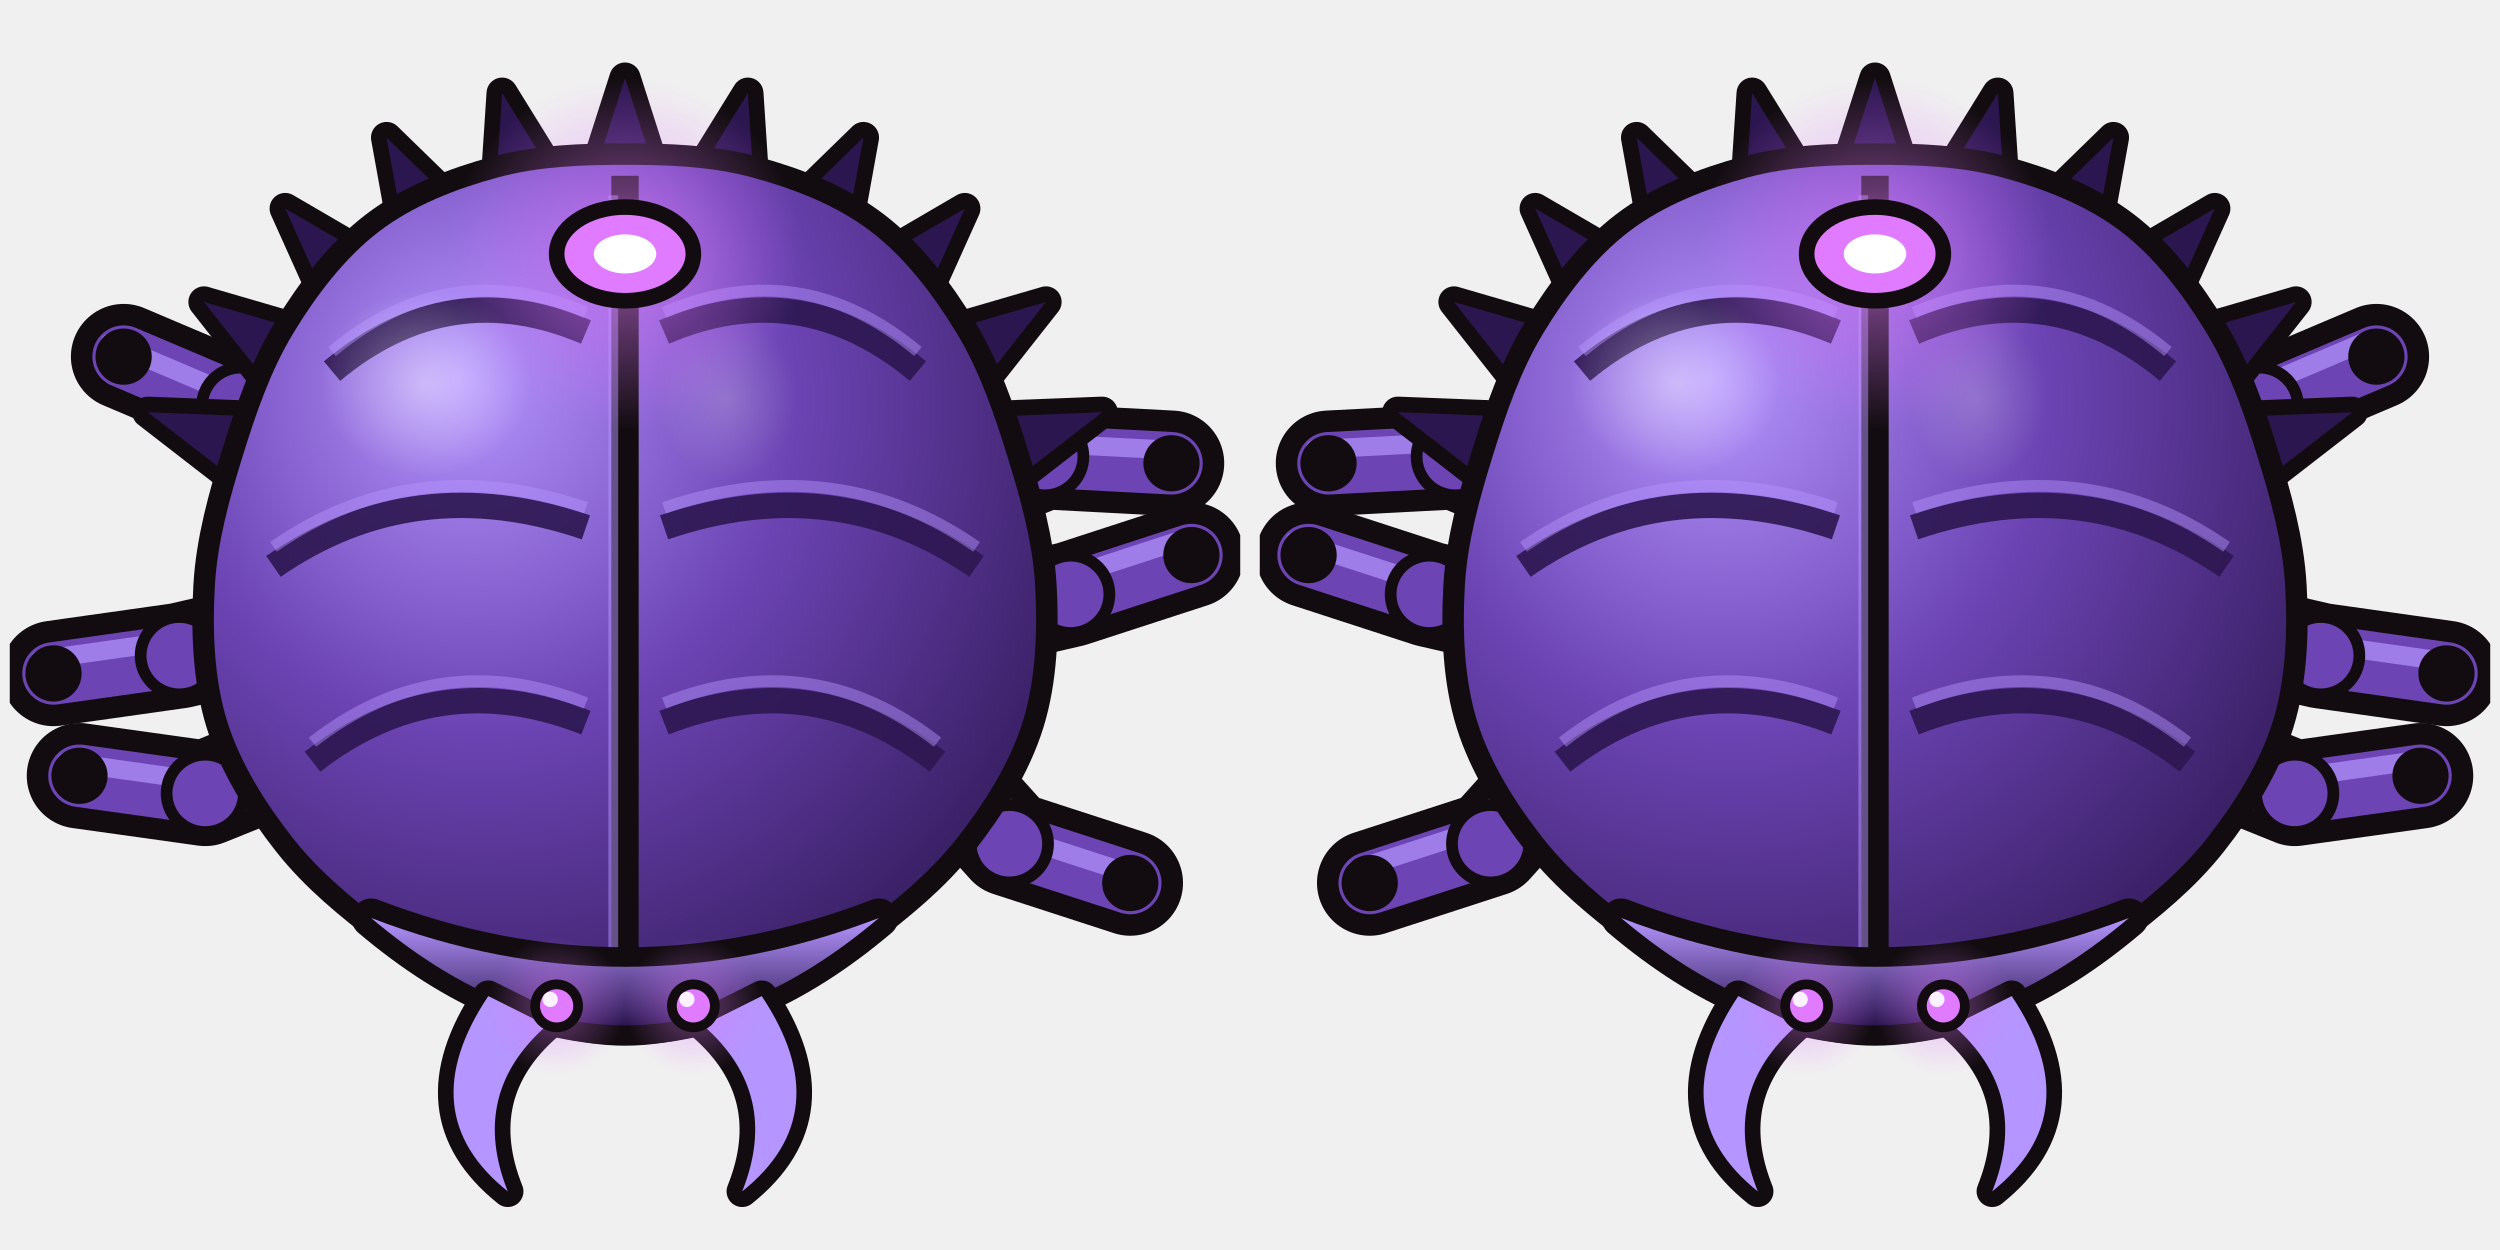
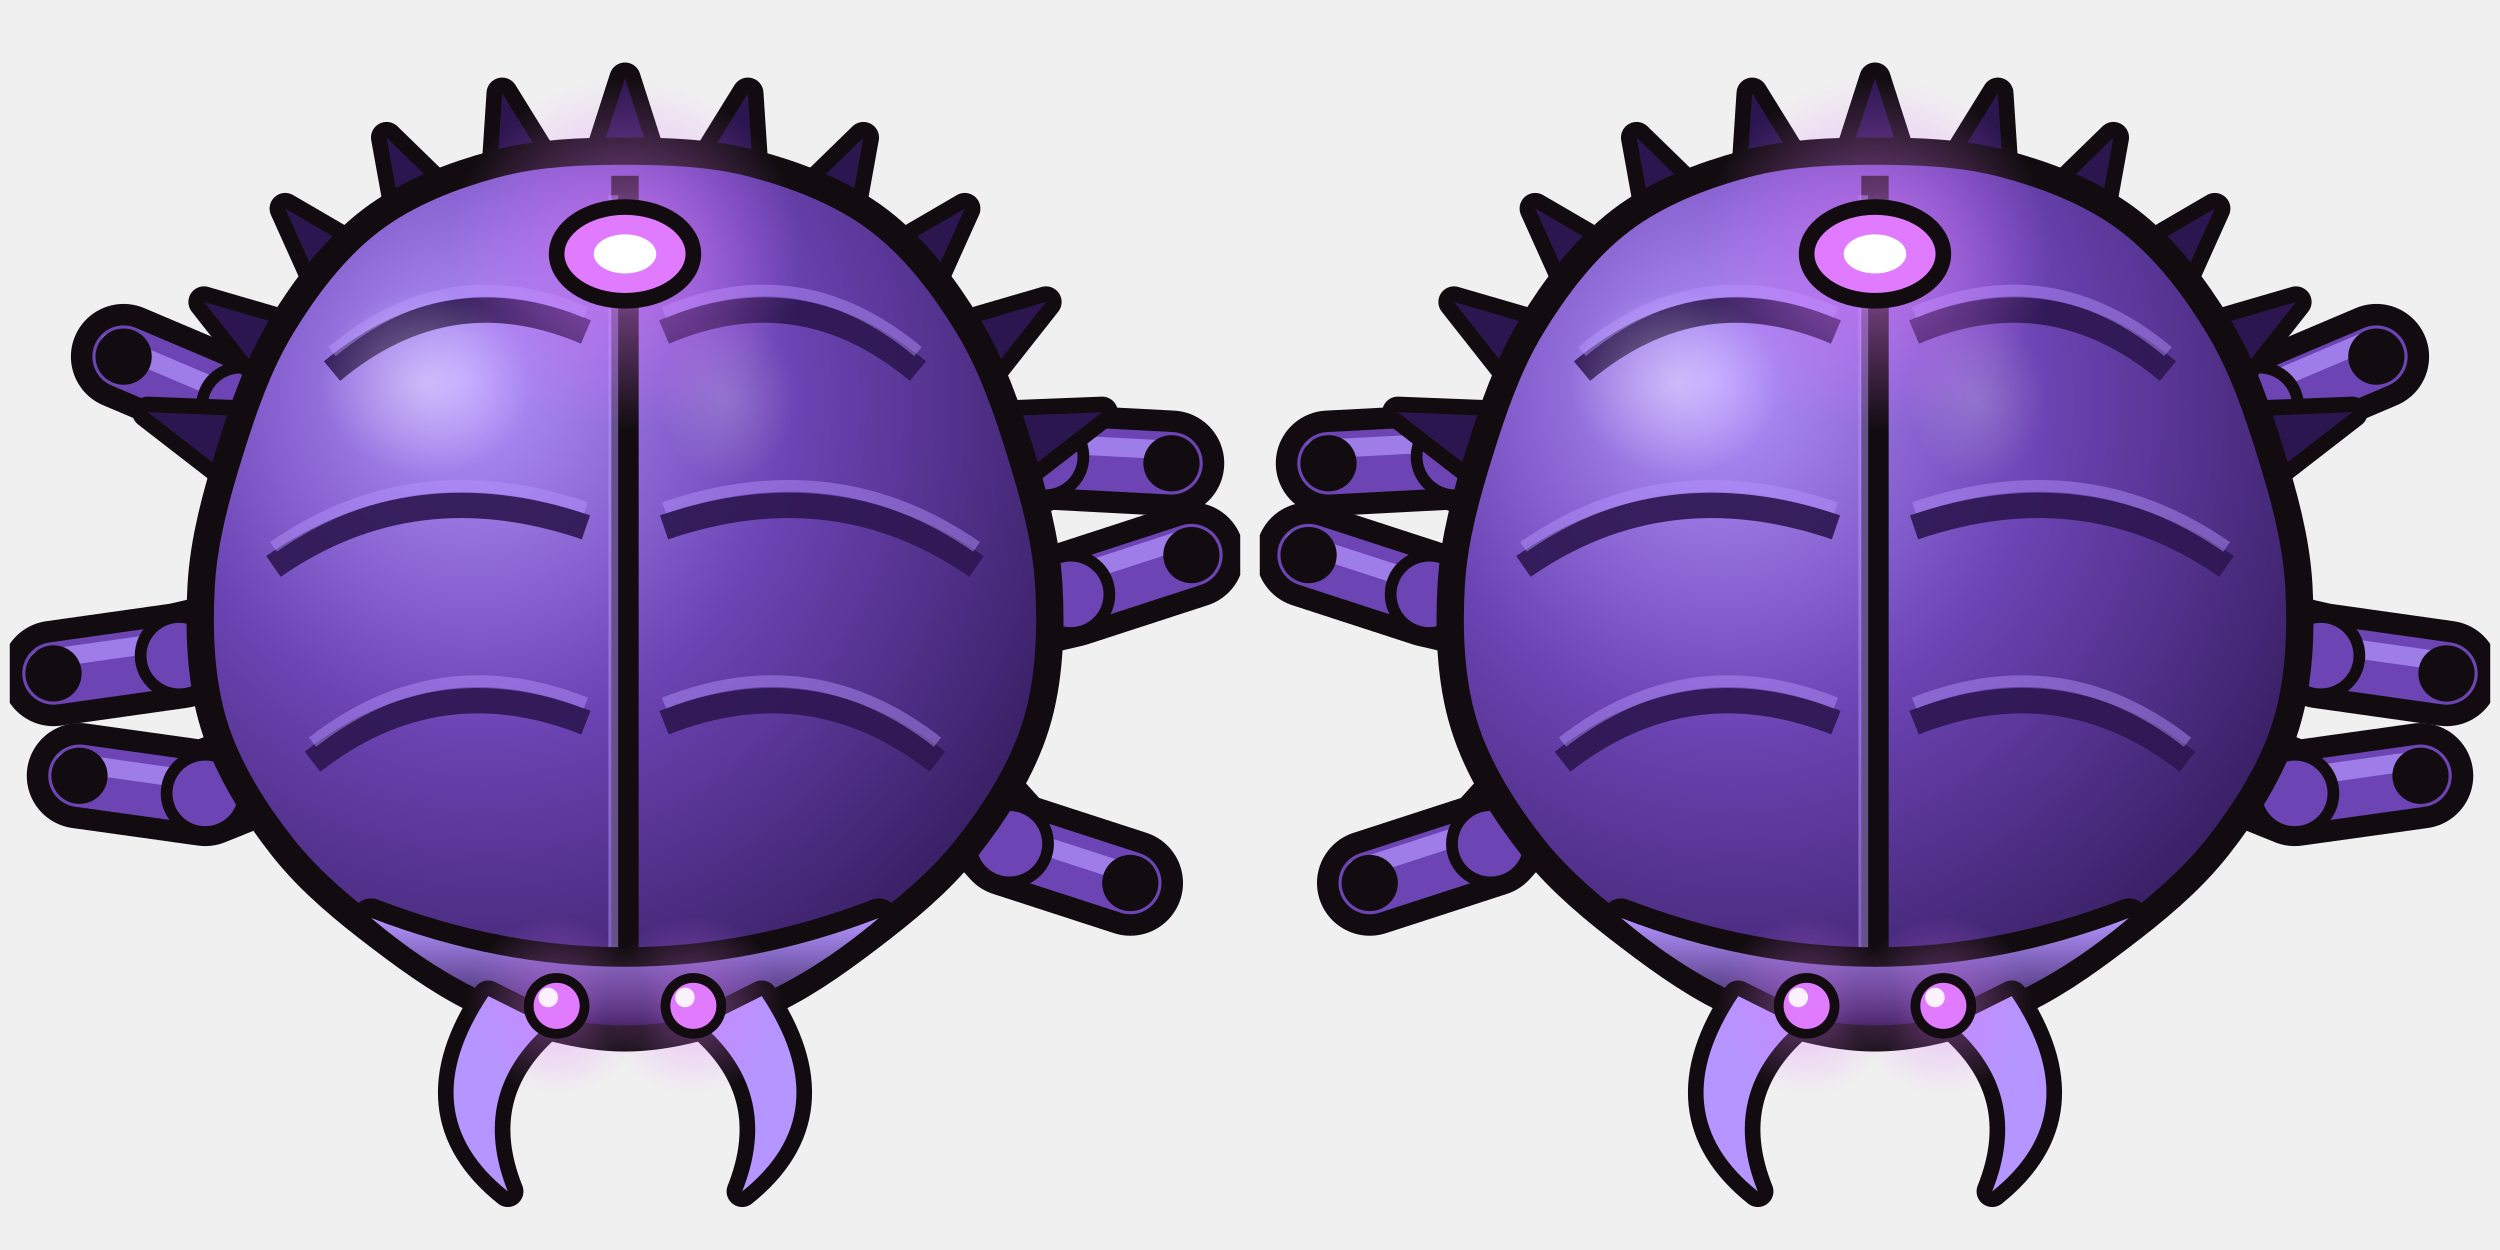
- <svg xmlns="http://www.w3.org/2000/svg" width="256" height="128" viewBox="0 0 128 64">
+ <svg xmlns="http://www.w3.org/2000/svg" width="512" height="256" viewBox="0 0 128 64">
  <defs>
    <clipPath id="cp1">
      <rect x="0.5" y="0.5" width="63.0" height="63.0" />
    </clipPath>
    <radialGradient id="rg2" gradientUnits="objectBoundingBox" cx="0.35" cy="0.3" r="0.85" fx="0.3" fy="0.25">
      <stop offset="0" stop-color="#b595ff" stop-opacity="1" />
      <stop offset="0.45" stop-color="#6c44b4" stop-opacity="1" />
      <stop offset="1" stop-color="#2c1650" stop-opacity="1" />
    </radialGradient>
    <radialGradient id="rg3" gradientUnits="objectBoundingBox" cx="0.5" cy="0.5" r="0.5">
      <stop offset="0" stop-color="#ffffff" stop-opacity="0.4" />
      <stop offset="1" stop-color="#ffffff" stop-opacity="0" />
    </radialGradient>
    <radialGradient id="rg4" gradientUnits="objectBoundingBox" cx="0.5" cy="0.5" r="0.5">
      <stop offset="0" stop-color="#ffffff" stop-opacity="0.18" />
      <stop offset="1" stop-color="#ffffff" stop-opacity="0" />
    </radialGradient>
    <radialGradient id="rg5" gradientUnits="objectBoundingBox" cx="0.5" cy="0.5" r="0.5">
      <stop offset="0" stop-color="#e07bff" stop-opacity="0.8" />
      <stop offset="0.35" stop-color="#e07bff" stop-opacity="0.4" />
      <stop offset="1" stop-color="#e07bff" stop-opacity="0" />
    </radialGradient>
    <linearGradient id="lg6" gradientUnits="objectBoundingBox" x1="0" y1="0" x2="0" y2="1">
      <stop offset="0" stop-color="#b595ff" stop-opacity="1" />
      <stop offset="1" stop-color="#2c1650" stop-opacity="1" />
    </linearGradient>
    <radialGradient id="rg7" gradientUnits="objectBoundingBox" cx="0.5" cy="0.5" r="0.5">
      <stop offset="0" stop-color="#e07bff" stop-opacity="0.55" />
      <stop offset="0.35" stop-color="#e07bff" stop-opacity="0.28" />
      <stop offset="1" stop-color="#e07bff" stop-opacity="0" />
    </radialGradient>
    <radialGradient id="rg8" gradientUnits="objectBoundingBox" cx="0.5" cy="0.5" r="0.5">
      <stop offset="0" stop-color="#e07bff" stop-opacity="0.55" />
      <stop offset="0.35" stop-color="#e07bff" stop-opacity="0.28" />
      <stop offset="1" stop-color="#e07bff" stop-opacity="0" />
    </radialGradient>
    <clipPath id="cp9">
      <rect x="0.5" y="0.5" width="63.0" height="63.0" />
    </clipPath>
    <radialGradient id="rg10" gradientUnits="objectBoundingBox" cx="0.35" cy="0.3" r="0.85" fx="0.3" fy="0.25">
      <stop offset="0" stop-color="#b595ff" stop-opacity="1" />
      <stop offset="0.45" stop-color="#6c44b4" stop-opacity="1" />
      <stop offset="1" stop-color="#2c1650" stop-opacity="1" />
    </radialGradient>
    <radialGradient id="rg11" gradientUnits="objectBoundingBox" cx="0.5" cy="0.5" r="0.5">
      <stop offset="0" stop-color="#ffffff" stop-opacity="0.4" />
      <stop offset="1" stop-color="#ffffff" stop-opacity="0" />
    </radialGradient>
    <radialGradient id="rg12" gradientUnits="objectBoundingBox" cx="0.5" cy="0.5" r="0.5">
      <stop offset="0" stop-color="#ffffff" stop-opacity="0.18" />
      <stop offset="1" stop-color="#ffffff" stop-opacity="0" />
    </radialGradient>
    <radialGradient id="rg13" gradientUnits="objectBoundingBox" cx="0.5" cy="0.5" r="0.5">
      <stop offset="0" stop-color="#e07bff" stop-opacity="0.8" />
      <stop offset="0.35" stop-color="#e07bff" stop-opacity="0.4" />
      <stop offset="1" stop-color="#e07bff" stop-opacity="0" />
    </radialGradient>
    <linearGradient id="lg14" gradientUnits="objectBoundingBox" x1="0" y1="0" x2="0" y2="1">
      <stop offset="0" stop-color="#b595ff" stop-opacity="1" />
      <stop offset="1" stop-color="#2c1650" stop-opacity="1" />
    </linearGradient>
    <radialGradient id="rg15" gradientUnits="objectBoundingBox" cx="0.5" cy="0.5" r="0.5">
      <stop offset="0" stop-color="#e07bff" stop-opacity="0.55" />
      <stop offset="0.35" stop-color="#e07bff" stop-opacity="0.28" />
      <stop offset="1" stop-color="#e07bff" stop-opacity="0" />
    </radialGradient>
    <radialGradient id="rg16" gradientUnits="objectBoundingBox" cx="0.5" cy="0.5" r="0.5">
      <stop offset="0" stop-color="#e07bff" stop-opacity="0.55" />
      <stop offset="0.35" stop-color="#e07bff" stop-opacity="0.28" />
      <stop offset="1" stop-color="#e07bff" stop-opacity="0" />
    </radialGradient>
  </defs>
-   <g transform="translate(0.0,0)">
+   <g transform="translate(0,0) scale(1.0)">
    <g clip-path="url(#cp1)">
      <polyline points="17,26 12.32,20.8 6.33,18.26" fill="none" stroke="#120c10" stroke-width="5.4" stroke-linecap="round" stroke-linejoin="round" />
      <polyline points="17,26 12.32,20.8 6.33,18.26" fill="none" stroke="#6c44b4" stroke-width="3.2" stroke-linecap="round" stroke-linejoin="round" />
      <polyline points="16.3,25.3 11.61,20.09 5.63,17.55" fill="none" stroke="#b595ff" stroke-width="0.96" stroke-linecap="round" stroke-linejoin="round" opacity="0.7" />
      <circle cx="12.32" cy="20.8" r="1.98" fill="#6c44b4" stroke="#120c10" stroke-width="0.6" />
      <circle cx="6.33" cy="18.26" r="1.44" fill="#120c10" />
      <polyline points="47,26 53.49,23.38 59.98,23.72" fill="none" stroke="#120c10" stroke-width="5.4" stroke-linecap="round" stroke-linejoin="round" />
      <polyline points="47,26 53.49,23.38 59.98,23.72" fill="none" stroke="#6c44b4" stroke-width="3.2" stroke-linecap="round" stroke-linejoin="round" />
      <polyline points="46.3,25.3 52.79,22.67 59.28,23.01" fill="none" stroke="#b595ff" stroke-width="0.96" stroke-linecap="round" stroke-linejoin="round" opacity="0.7" />
      <circle cx="53.49" cy="23.38" r="1.98" fill="#6c44b4" stroke="#120c10" stroke-width="0.6" />
      <circle cx="59.98" cy="23.72" r="1.44" fill="#120c10" />
      <polyline points="16,32 9.18,33.57 2.74,34.48" fill="none" stroke="#120c10" stroke-width="5.4" stroke-linecap="round" stroke-linejoin="round" />
      <polyline points="16,32 9.18,33.57 2.74,34.48" fill="none" stroke="#6c44b4" stroke-width="3.2" stroke-linecap="round" stroke-linejoin="round" />
      <polyline points="15.3,31.3 8.48,32.87 2.04,33.78" fill="none" stroke="#b595ff" stroke-width="0.96" stroke-linecap="round" stroke-linejoin="round" opacity="0.7" />
      <circle cx="9.18" cy="33.57" r="1.98" fill="#6c44b4" stroke="#120c10" stroke-width="0.6" />
      <circle cx="2.74" cy="34.48" r="1.44" fill="#120c10" />
      <polyline points="48,32 54.82,30.43 61,28.42" fill="none" stroke="#120c10" stroke-width="5.4" stroke-linecap="round" stroke-linejoin="round" />
      <polyline points="48,32 54.82,30.43 61,28.42" fill="none" stroke="#6c44b4" stroke-width="3.2" stroke-linecap="round" stroke-linejoin="round" />
      <polyline points="47.3,31.3 54.12,29.72 60.3,27.71" fill="none" stroke="#b595ff" stroke-width="0.96" stroke-linecap="round" stroke-linejoin="round" opacity="0.7" />
      <circle cx="54.82" cy="30.43" r="1.98" fill="#6c44b4" stroke="#120c10" stroke-width="0.6" />
      <circle cx="61" cy="28.42" r="1.44" fill="#120c10" />
      <polyline points="17,38 10.51,40.62 4.07,39.72" fill="none" stroke="#120c10" stroke-width="5.4" stroke-linecap="round" stroke-linejoin="round" />
      <polyline points="17,38 10.51,40.62 4.07,39.72" fill="none" stroke="#6c44b4" stroke-width="3.2" stroke-linecap="round" stroke-linejoin="round" />
      <polyline points="16.3,37.3 9.81,39.92 3.37,39.01" fill="none" stroke="#b595ff" stroke-width="0.96" stroke-linecap="round" stroke-linejoin="round" opacity="0.7" />
      <circle cx="10.51" cy="40.62" r="1.98" fill="#6c44b4" stroke="#120c10" stroke-width="0.6" />
      <circle cx="4.07" cy="39.72" r="1.44" fill="#120c10" />
      <polyline points="47,38 51.68,43.2 57.87,45.21" fill="none" stroke="#120c10" stroke-width="5.4" stroke-linecap="round" stroke-linejoin="round" />
      <polyline points="47,38 51.68,43.2 57.87,45.21" fill="none" stroke="#6c44b4" stroke-width="3.2" stroke-linecap="round" stroke-linejoin="round" />
      <polyline points="46.3,37.3 50.98,42.5 57.16,44.51" fill="none" stroke="#b595ff" stroke-width="0.96" stroke-linecap="round" stroke-linejoin="round" opacity="0.7" />
      <circle cx="51.68" cy="43.2" r="1.98" fill="#6c44b4" stroke="#120c10" stroke-width="0.6" />
      <circle cx="57.87" cy="45.21" r="1.44" fill="#120c10" />
      <path d="M12.199,24.694 L7.568,21.107 L13.421,21.336 Z" fill="#120c10" stroke="#120c10" stroke-width="1.6" stroke-linejoin="round" />
      <path d="M12.199,24.694 L7.568,21.107 L13.421,21.336 Z" fill="#2c1650" />
      <path d="M14.07,20.061 L10.445,15.461 L16.069,17.099 Z" fill="#120c10" stroke="#120c10" stroke-width="1.6" stroke-linejoin="round" />
      <path d="M14.07,20.061 L10.445,15.461 L16.069,17.099 Z" fill="#2c1650" />
      <path d="M17.007,16.019 L14.603,10.678 L19.663,13.628 Z" fill="#120c10" stroke="#120c10" stroke-width="1.6" stroke-linejoin="round" />
      <path d="M17.007,16.019 L14.603,10.678 L19.663,13.628 Z" fill="#2c1650" />
      <path d="M20.835,12.807 L19.794,7.043 L23.99,11.13 Z" fill="#120c10" stroke="#120c10" stroke-width="1.6" stroke-linejoin="round" />
      <path d="M20.835,12.807 L19.794,7.043 L23.99,11.13 Z" fill="#2c1650" />
      <path d="M25.326,10.617 L25.71,4.772 L28.793,9.752 Z" fill="#120c10" stroke="#120c10" stroke-width="1.6" stroke-linejoin="round" />
      <path d="M25.326,10.617 L25.71,4.772 L28.793,9.752 Z" fill="#2c1650" />
      <path d="M30.213,9.578 L32,4.0 L33.787,9.578 Z" fill="#120c10" stroke="#120c10" stroke-width="1.6" stroke-linejoin="round" />
      <path d="M30.213,9.578 L32,4.0 L33.787,9.578 Z" fill="#2c1650" />
      <path d="M35.207,9.752 L38.29,4.772 L38.674,10.617 Z" fill="#120c10" stroke="#120c10" stroke-width="1.6" stroke-linejoin="round" />
      <path d="M35.207,9.752 L38.29,4.772 L38.674,10.617 Z" fill="#2c1650" />
      <path d="M40.01,11.13 L44.206,7.043 L43.165,12.807 Z" fill="#120c10" stroke="#120c10" stroke-width="1.6" stroke-linejoin="round" />
      <path d="M40.01,11.13 L44.206,7.043 L43.165,12.807 Z" fill="#2c1650" />
      <path d="M44.337,13.628 L49.397,10.678 L46.993,16.019 Z" fill="#120c10" stroke="#120c10" stroke-width="1.6" stroke-linejoin="round" />
      <path d="M44.337,13.628 L49.397,10.678 L46.993,16.019 Z" fill="#2c1650" />
      <path d="M47.931,17.099 L53.555,15.461 L49.93,20.061 Z" fill="#120c10" stroke="#120c10" stroke-width="1.6" stroke-linejoin="round" />
      <path d="M47.931,17.099 L53.555,15.461 L49.93,20.061 Z" fill="#2c1650" />
      <path d="M50.579,21.336 L56.432,21.107 L51.801,24.694 Z" fill="#120c10" stroke="#120c10" stroke-width="1.6" stroke-linejoin="round" />
      <path d="M50.579,21.336 L56.432,21.107 L51.801,24.694 Z" fill="#2c1650" />
-       <path d="M53,30 C53.13,32.27 53.04,34.78 52.37,36.93 C51.7,39.09 50.37,41.18 48.99,42.93 C47.61,44.68 45.85,46.11 44.1,47.44 C42.35,48.77 40.51,50.09 38.49,50.92 C36.47,51.76 34.16,52.44 32,52.44 C29.84,52.44 27.53,51.76 25.51,50.92 C23.49,50.09 21.65,48.77 19.9,47.44 C18.15,46.11 16.39,44.68 15.01,42.93 C13.63,41.18 12.3,39.09 11.63,36.93 C10.96,34.78 10.87,32.27 11,30 C11.13,27.73 11.76,25.49 12.43,23.34 C13.1,21.18 13.85,18.98 15.01,17.07 C16.17,15.15 17.66,13.18 19.41,11.85 C21.16,10.51 23.41,9.64 25.51,9.08 C27.61,8.51 29.84,8.44 32,8.44 C34.16,8.44 36.39,8.51 38.49,9.08 C40.59,9.64 42.84,10.51 44.59,11.85 C46.34,13.18 47.83,15.15 48.99,17.07 C50.15,18.98 50.9,21.18 51.57,23.34 C52.24,25.49 52.87,27.73 53,30 Z" fill="#120c10" stroke="#120c10" stroke-width="2.2" stroke-linejoin="round" />
+       <path d="M53,30 C53.13,32.27 53.04,34.78 52.37,36.93 C51.7,39.09 50.37,41.18 48.99,42.93 C47.61,44.68 45.85,46.11 44.1,47.44 C42.35,48.77 40.51,50.09 38.49,50.92 C36.47,51.76 34.16,52.44 32,52.44 C29.84,52.44 27.53,51.76 25.51,50.92 C23.49,50.09 21.65,48.77 19.9,47.44 C18.15,46.11 16.39,44.68 15.01,42.93 C13.63,41.18 12.3,39.09 11.63,36.93 C10.96,34.78 10.87,32.27 11,30 C11.13,27.73 11.76,25.49 12.43,23.34 C13.1,21.18 13.85,18.98 15.01,17.07 C16.17,15.15 17.66,13.18 19.41,11.85 C21.16,10.51 23.41,9.64 25.51,9.08 C27.61,8.51 29.84,8.44 32,8.44 C34.16,8.44 36.39,8.51 38.49,9.08 C40.59,9.64 42.84,10.51 44.59,11.85 C46.34,13.18 47.83,15.15 48.99,17.07 C50.15,18.98 50.9,21.18 51.57,23.34 C52.24,25.49 52.87,27.73 53,30 Z" fill="#120c10" stroke="#120c10" stroke-width="2.8" stroke-linejoin="round" />
      <path d="M53,30 C53.13,32.27 53.04,34.78 52.37,36.93 C51.7,39.09 50.37,41.18 48.99,42.93 C47.61,44.68 45.85,46.11 44.1,47.44 C42.35,48.77 40.51,50.09 38.49,50.92 C36.47,51.76 34.16,52.44 32,52.44 C29.84,52.44 27.53,51.76 25.51,50.92 C23.49,50.09 21.65,48.77 19.9,47.44 C18.15,46.11 16.39,44.68 15.01,42.93 C13.63,41.18 12.3,39.09 11.63,36.93 C10.96,34.78 10.87,32.27 11,30 C11.13,27.73 11.76,25.49 12.43,23.34 C13.1,21.18 13.85,18.98 15.01,17.07 C16.17,15.15 17.66,13.18 19.41,11.85 C21.16,10.51 23.41,9.64 25.51,9.08 C27.61,8.51 29.84,8.44 32,8.44 C34.16,8.44 36.39,8.51 38.49,9.08 C40.59,9.64 42.84,10.51 44.59,11.85 C46.34,13.18 47.83,15.15 48.99,17.07 C50.15,18.98 50.9,21.18 51.57,23.34 C52.24,25.49 52.87,27.73 53,30 Z" fill="url(#rg2)" />
      <path d="M32.0,9 L32.0,50" stroke="#120c10" stroke-width="1.4" />
      <path d="M31.4,10 L31.4,49" stroke="#b595ff" stroke-width="0.5" opacity="0.5" />
      <path d="M30.0,17 Q23.0,14 17.0,19" fill="none" stroke="#2c1650" stroke-width="1.3" opacity="0.9" />
      <path d="M30.0,16 Q23.0,13 17.0,18" fill="none" stroke="#b595ff" stroke-width="0.6" opacity="0.45" />
      <path d="M30.0,27 Q21.2,24 14.0,29" fill="none" stroke="#2c1650" stroke-width="1.3" opacity="0.9" />
      <path d="M30.0,26 Q21.2,23 14.0,28" fill="none" stroke="#b595ff" stroke-width="0.6" opacity="0.45" />
      <path d="M30.0,37 Q22.4,34 16.0,39" fill="none" stroke="#2c1650" stroke-width="1.3" opacity="0.9" />
      <path d="M30.0,36 Q22.4,33 16.0,38" fill="none" stroke="#b595ff" stroke-width="0.6" opacity="0.45" />
      <path d="M34.0,17 Q41.0,14 47.0,19" fill="none" stroke="#2c1650" stroke-width="1.3" opacity="0.9" />
      <path d="M34.0,16 Q41.0,13 47.0,18" fill="none" stroke="#b595ff" stroke-width="0.6" opacity="0.45" />
      <path d="M34.0,27 Q42.8,24 50.0,29" fill="none" stroke="#2c1650" stroke-width="1.3" opacity="0.9" />
      <path d="M34.0,26 Q42.8,23 50.0,28" fill="none" stroke="#b595ff" stroke-width="0.6" opacity="0.45" />
      <path d="M34.0,37 Q41.6,34 48.0,39" fill="none" stroke="#2c1650" stroke-width="1.3" opacity="0.9" />
      <path d="M34.0,36 Q41.6,33 48.0,38" fill="none" stroke="#b595ff" stroke-width="0.6" opacity="0.45" />
      <ellipse cx="21.8" cy="19.6" rx="5.4" ry="4.8" fill="url(#rg3)" />
      <ellipse cx="37.2" cy="20.4" rx="3.6" ry="4.2" fill="url(#rg4)" />
      <circle cx="32" cy="13" r="9" fill="url(#rg5)" />
      <ellipse cx="32" cy="13" rx="3.5" ry="2.4" fill="#e07bff" stroke="#120c10" stroke-width="0.8" />
      <ellipse cx="32" cy="13" rx="1.6" ry="1" fill="#ffffff" />
      <path d="M19.0,47 Q32.0,58 45.0,47 Q32.0,52 19.0,47 Z" fill="#120c10" stroke="#120c10" stroke-width="2" stroke-linejoin="round" />
      <path d="M19.0,47 Q32.0,58 45.0,47 Q32.0,52 19.0,47 Z" fill="url(#lg6)" />
      <path d="M25.0,51 Q21.0,57 26.0,61 Q24.0,56 28.0,52.5 Z" fill="#120c10" stroke="#120c10" stroke-width="1.6" stroke-linejoin="round" />
      <path d="M25.0,51 Q21.0,57 26.0,61 Q24.0,56 28.0,52.5 Z" fill="#b595ff" />
      <path d="M39.0,51 Q43.0,57 38.0,61 Q40.0,56 36.0,52.5 Z" fill="#120c10" stroke="#120c10" stroke-width="1.6" stroke-linejoin="round" />
      <path d="M39.0,51 Q43.0,57 38.0,61 Q40.0,56 36.0,52.5 Z" fill="#b595ff" />
-       <circle cx="28.5" cy="51.5" r="3.52" fill="url(#rg7)" />
-       <circle cx="28.5" cy="51.5" r="1.1" fill="#e07bff" stroke="#120c10" stroke-width="0.5" />
-       <circle cx="28.17" cy="51.17" r="0.39" fill="#ffffff" opacity="0.9" />
-       <circle cx="35.5" cy="51.5" r="3.52" fill="url(#rg8)" />
-       <circle cx="35.5" cy="51.5" r="1.1" fill="#e07bff" stroke="#120c10" stroke-width="0.5" />
-       <circle cx="35.17" cy="51.17" r="0.39" fill="#ffffff" opacity="0.9" />
+       <circle cx="28.5" cy="51.5" r="4.58" fill="url(#rg7)" />
+       <circle cx="28.5" cy="51.5" r="1.43" fill="#e07bff" stroke="#120c10" stroke-width="0.5" />
+       <circle cx="28.07" cy="51.07" r="0.5" fill="#ffffff" opacity="0.9" />
+       <circle cx="35.5" cy="51.5" r="4.58" fill="url(#rg8)" />
+       <circle cx="35.5" cy="51.5" r="1.43" fill="#e07bff" stroke="#120c10" stroke-width="0.5" />
+       <circle cx="35.07" cy="51.07" r="0.5" fill="#ffffff" opacity="0.9" />
    </g>
  </g>
-   <g transform="translate(64.0,0)">
+   <g transform="translate(64,0) scale(1.0)">
    <g clip-path="url(#cp9)">
      <polyline points="17,26 10.51,23.38 4.02,23.72" fill="none" stroke="#120c10" stroke-width="5.4" stroke-linecap="round" stroke-linejoin="round" />
      <polyline points="17,26 10.51,23.38 4.02,23.72" fill="none" stroke="#6c44b4" stroke-width="3.2" stroke-linecap="round" stroke-linejoin="round" />
      <polyline points="16.3,25.3 9.81,22.67 3.31,23.01" fill="none" stroke="#b595ff" stroke-width="0.96" stroke-linecap="round" stroke-linejoin="round" opacity="0.7" />
      <circle cx="10.51" cy="23.38" r="1.98" fill="#6c44b4" stroke="#120c10" stroke-width="0.6" />
      <circle cx="4.02" cy="23.72" r="1.44" fill="#120c10" />
      <polyline points="47,26 51.68,20.8 57.67,18.26" fill="none" stroke="#120c10" stroke-width="5.4" stroke-linecap="round" stroke-linejoin="round" />
      <polyline points="47,26 51.68,20.8 57.67,18.26" fill="none" stroke="#6c44b4" stroke-width="3.2" stroke-linecap="round" stroke-linejoin="round" />
      <polyline points="46.3,25.3 50.98,20.09 56.96,17.55" fill="none" stroke="#b595ff" stroke-width="0.96" stroke-linecap="round" stroke-linejoin="round" opacity="0.7" />
      <circle cx="51.68" cy="20.8" r="1.98" fill="#6c44b4" stroke="#120c10" stroke-width="0.6" />
      <circle cx="57.67" cy="18.26" r="1.44" fill="#120c10" />
      <polyline points="16,32 9.18,30.43 3,28.42" fill="none" stroke="#120c10" stroke-width="5.4" stroke-linecap="round" stroke-linejoin="round" />
      <polyline points="16,32 9.18,30.43 3,28.42" fill="none" stroke="#6c44b4" stroke-width="3.2" stroke-linecap="round" stroke-linejoin="round" />
      <polyline points="15.3,31.3 8.48,29.72 2.29,27.71" fill="none" stroke="#b595ff" stroke-width="0.96" stroke-linecap="round" stroke-linejoin="round" opacity="0.7" />
      <circle cx="9.18" cy="30.43" r="1.98" fill="#6c44b4" stroke="#120c10" stroke-width="0.6" />
      <circle cx="3" cy="28.42" r="1.44" fill="#120c10" />
      <polyline points="48,32 54.82,33.57 61.26,34.48" fill="none" stroke="#120c10" stroke-width="5.4" stroke-linecap="round" stroke-linejoin="round" />
      <polyline points="48,32 54.82,33.57 61.26,34.48" fill="none" stroke="#6c44b4" stroke-width="3.2" stroke-linecap="round" stroke-linejoin="round" />
      <polyline points="47.3,31.3 54.12,32.87 60.55,33.78" fill="none" stroke="#b595ff" stroke-width="0.96" stroke-linecap="round" stroke-linejoin="round" opacity="0.7" />
      <circle cx="54.82" cy="33.57" r="1.98" fill="#6c44b4" stroke="#120c10" stroke-width="0.6" />
      <circle cx="61.26" cy="34.48" r="1.44" fill="#120c10" />
      <polyline points="17,38 12.32,43.2 6.13,45.21" fill="none" stroke="#120c10" stroke-width="5.4" stroke-linecap="round" stroke-linejoin="round" />
      <polyline points="17,38 12.32,43.2 6.13,45.21" fill="none" stroke="#6c44b4" stroke-width="3.2" stroke-linecap="round" stroke-linejoin="round" />
      <polyline points="16.3,37.3 11.61,42.5 5.43,44.51" fill="none" stroke="#b595ff" stroke-width="0.96" stroke-linecap="round" stroke-linejoin="round" opacity="0.7" />
      <circle cx="12.32" cy="43.2" r="1.98" fill="#6c44b4" stroke="#120c10" stroke-width="0.6" />
      <circle cx="6.13" cy="45.21" r="1.44" fill="#120c10" />
      <polyline points="47,38 53.49,40.62 59.93,39.72" fill="none" stroke="#120c10" stroke-width="5.4" stroke-linecap="round" stroke-linejoin="round" />
      <polyline points="47,38 53.49,40.62 59.93,39.72" fill="none" stroke="#6c44b4" stroke-width="3.2" stroke-linecap="round" stroke-linejoin="round" />
      <polyline points="46.3,37.3 52.79,39.92 59.22,39.01" fill="none" stroke="#b595ff" stroke-width="0.96" stroke-linecap="round" stroke-linejoin="round" opacity="0.7" />
      <circle cx="53.49" cy="40.62" r="1.98" fill="#6c44b4" stroke="#120c10" stroke-width="0.6" />
      <circle cx="59.93" cy="39.72" r="1.44" fill="#120c10" />
      <path d="M12.199,24.694 L7.568,21.107 L13.421,21.336 Z" fill="#120c10" stroke="#120c10" stroke-width="1.6" stroke-linejoin="round" />
      <path d="M12.199,24.694 L7.568,21.107 L13.421,21.336 Z" fill="#2c1650" />
      <path d="M14.07,20.061 L10.445,15.461 L16.069,17.099 Z" fill="#120c10" stroke="#120c10" stroke-width="1.6" stroke-linejoin="round" />
      <path d="M14.07,20.061 L10.445,15.461 L16.069,17.099 Z" fill="#2c1650" />
      <path d="M17.007,16.019 L14.603,10.678 L19.663,13.628 Z" fill="#120c10" stroke="#120c10" stroke-width="1.6" stroke-linejoin="round" />
      <path d="M17.007,16.019 L14.603,10.678 L19.663,13.628 Z" fill="#2c1650" />
      <path d="M20.835,12.807 L19.794,7.043 L23.99,11.13 Z" fill="#120c10" stroke="#120c10" stroke-width="1.6" stroke-linejoin="round" />
      <path d="M20.835,12.807 L19.794,7.043 L23.99,11.13 Z" fill="#2c1650" />
      <path d="M25.326,10.617 L25.71,4.772 L28.793,9.752 Z" fill="#120c10" stroke="#120c10" stroke-width="1.6" stroke-linejoin="round" />
      <path d="M25.326,10.617 L25.71,4.772 L28.793,9.752 Z" fill="#2c1650" />
      <path d="M30.213,9.578 L32,4.0 L33.787,9.578 Z" fill="#120c10" stroke="#120c10" stroke-width="1.6" stroke-linejoin="round" />
      <path d="M30.213,9.578 L32,4.0 L33.787,9.578 Z" fill="#2c1650" />
      <path d="M35.207,9.752 L38.29,4.772 L38.674,10.617 Z" fill="#120c10" stroke="#120c10" stroke-width="1.6" stroke-linejoin="round" />
      <path d="M35.207,9.752 L38.29,4.772 L38.674,10.617 Z" fill="#2c1650" />
      <path d="M40.01,11.13 L44.206,7.043 L43.165,12.807 Z" fill="#120c10" stroke="#120c10" stroke-width="1.6" stroke-linejoin="round" />
      <path d="M40.01,11.13 L44.206,7.043 L43.165,12.807 Z" fill="#2c1650" />
      <path d="M44.337,13.628 L49.397,10.678 L46.993,16.019 Z" fill="#120c10" stroke="#120c10" stroke-width="1.6" stroke-linejoin="round" />
      <path d="M44.337,13.628 L49.397,10.678 L46.993,16.019 Z" fill="#2c1650" />
      <path d="M47.931,17.099 L53.555,15.461 L49.93,20.061 Z" fill="#120c10" stroke="#120c10" stroke-width="1.6" stroke-linejoin="round" />
      <path d="M47.931,17.099 L53.555,15.461 L49.93,20.061 Z" fill="#2c1650" />
      <path d="M50.579,21.336 L56.432,21.107 L51.801,24.694 Z" fill="#120c10" stroke="#120c10" stroke-width="1.6" stroke-linejoin="round" />
      <path d="M50.579,21.336 L56.432,21.107 L51.801,24.694 Z" fill="#2c1650" />
-       <path d="M53,30 C53.13,32.27 53.04,34.78 52.37,36.93 C51.7,39.09 50.37,41.18 48.99,42.93 C47.61,44.68 45.85,46.11 44.1,47.44 C42.35,48.77 40.51,50.09 38.49,50.92 C36.47,51.76 34.16,52.44 32,52.44 C29.84,52.44 27.53,51.76 25.51,50.92 C23.49,50.09 21.65,48.77 19.9,47.44 C18.15,46.11 16.39,44.68 15.01,42.93 C13.63,41.18 12.3,39.09 11.63,36.93 C10.96,34.78 10.87,32.27 11,30 C11.13,27.73 11.76,25.49 12.43,23.34 C13.1,21.18 13.85,18.98 15.01,17.07 C16.17,15.15 17.66,13.18 19.41,11.85 C21.16,10.51 23.41,9.64 25.51,9.08 C27.61,8.51 29.84,8.44 32,8.44 C34.16,8.44 36.39,8.51 38.49,9.08 C40.59,9.64 42.84,10.51 44.59,11.85 C46.34,13.18 47.83,15.15 48.99,17.07 C50.15,18.98 50.9,21.18 51.57,23.34 C52.24,25.49 52.87,27.73 53,30 Z" fill="#120c10" stroke="#120c10" stroke-width="2.2" stroke-linejoin="round" />
+       <path d="M53,30 C53.13,32.27 53.04,34.78 52.37,36.93 C51.7,39.09 50.37,41.18 48.99,42.93 C47.61,44.68 45.85,46.11 44.1,47.44 C42.35,48.77 40.51,50.09 38.49,50.92 C36.47,51.76 34.16,52.44 32,52.44 C29.84,52.44 27.53,51.76 25.51,50.92 C23.49,50.09 21.65,48.77 19.9,47.44 C18.15,46.11 16.39,44.68 15.01,42.93 C13.63,41.18 12.3,39.09 11.63,36.93 C10.96,34.78 10.87,32.27 11,30 C11.13,27.73 11.76,25.49 12.43,23.34 C13.1,21.18 13.85,18.98 15.01,17.07 C16.17,15.15 17.66,13.18 19.41,11.85 C21.16,10.51 23.41,9.64 25.51,9.08 C27.61,8.51 29.84,8.44 32,8.44 C34.16,8.44 36.39,8.51 38.49,9.08 C40.59,9.64 42.84,10.51 44.59,11.85 C46.34,13.18 47.83,15.15 48.99,17.07 C50.15,18.98 50.9,21.18 51.57,23.34 C52.24,25.49 52.87,27.73 53,30 Z" fill="#120c10" stroke="#120c10" stroke-width="2.8" stroke-linejoin="round" />
      <path d="M53,30 C53.13,32.27 53.04,34.78 52.37,36.93 C51.7,39.09 50.37,41.18 48.99,42.93 C47.61,44.68 45.85,46.11 44.1,47.44 C42.35,48.77 40.51,50.09 38.49,50.92 C36.47,51.76 34.16,52.44 32,52.44 C29.84,52.44 27.53,51.76 25.51,50.92 C23.49,50.09 21.65,48.77 19.9,47.44 C18.15,46.11 16.39,44.68 15.01,42.93 C13.63,41.18 12.3,39.09 11.63,36.93 C10.96,34.78 10.87,32.27 11,30 C11.13,27.73 11.76,25.49 12.43,23.34 C13.1,21.18 13.85,18.98 15.01,17.07 C16.17,15.15 17.66,13.18 19.41,11.85 C21.16,10.51 23.41,9.64 25.51,9.08 C27.61,8.51 29.84,8.44 32,8.44 C34.16,8.44 36.39,8.51 38.49,9.08 C40.59,9.64 42.84,10.51 44.59,11.85 C46.34,13.18 47.83,15.15 48.99,17.07 C50.15,18.98 50.9,21.18 51.57,23.34 C52.24,25.49 52.87,27.73 53,30 Z" fill="url(#rg10)" />
      <path d="M32.0,9 L32.0,50" stroke="#120c10" stroke-width="1.4" />
      <path d="M31.4,10 L31.4,49" stroke="#b595ff" stroke-width="0.5" opacity="0.5" />
      <path d="M30.0,17 Q23.0,14 17.0,19" fill="none" stroke="#2c1650" stroke-width="1.3" opacity="0.9" />
      <path d="M30.0,16 Q23.0,13 17.0,18" fill="none" stroke="#b595ff" stroke-width="0.6" opacity="0.45" />
      <path d="M30.0,27 Q21.2,24 14.0,29" fill="none" stroke="#2c1650" stroke-width="1.3" opacity="0.9" />
      <path d="M30.0,26 Q21.2,23 14.0,28" fill="none" stroke="#b595ff" stroke-width="0.6" opacity="0.45" />
      <path d="M30.0,37 Q22.4,34 16.0,39" fill="none" stroke="#2c1650" stroke-width="1.3" opacity="0.9" />
      <path d="M30.0,36 Q22.4,33 16.0,38" fill="none" stroke="#b595ff" stroke-width="0.6" opacity="0.45" />
      <path d="M34.0,17 Q41.0,14 47.0,19" fill="none" stroke="#2c1650" stroke-width="1.3" opacity="0.9" />
      <path d="M34.0,16 Q41.0,13 47.0,18" fill="none" stroke="#b595ff" stroke-width="0.6" opacity="0.45" />
      <path d="M34.0,27 Q42.8,24 50.0,29" fill="none" stroke="#2c1650" stroke-width="1.3" opacity="0.9" />
      <path d="M34.0,26 Q42.8,23 50.0,28" fill="none" stroke="#b595ff" stroke-width="0.6" opacity="0.45" />
      <path d="M34.0,37 Q41.6,34 48.0,39" fill="none" stroke="#2c1650" stroke-width="1.3" opacity="0.9" />
      <path d="M34.0,36 Q41.6,33 48.0,38" fill="none" stroke="#b595ff" stroke-width="0.6" opacity="0.45" />
      <ellipse cx="21.8" cy="19.6" rx="5.4" ry="4.8" fill="url(#rg11)" />
      <ellipse cx="37.2" cy="20.4" rx="3.6" ry="4.2" fill="url(#rg12)" />
      <circle cx="32" cy="13" r="9" fill="url(#rg13)" />
      <ellipse cx="32" cy="13" rx="3.5" ry="2.4" fill="#e07bff" stroke="#120c10" stroke-width="0.8" />
      <ellipse cx="32" cy="13" rx="1.6" ry="1" fill="#ffffff" />
      <path d="M19.0,47 Q32.0,58 45.0,47 Q32.0,52 19.0,47 Z" fill="#120c10" stroke="#120c10" stroke-width="2" stroke-linejoin="round" />
      <path d="M19.0,47 Q32.0,58 45.0,47 Q32.0,52 19.0,47 Z" fill="url(#lg14)" />
      <path d="M25.0,51 Q21.0,57 26.0,61 Q24.0,56 28.0,52.5 Z" fill="#120c10" stroke="#120c10" stroke-width="1.6" stroke-linejoin="round" />
      <path d="M25.0,51 Q21.0,57 26.0,61 Q24.0,56 28.0,52.5 Z" fill="#b595ff" />
      <path d="M39.0,51 Q43.0,57 38.0,61 Q40.0,56 36.0,52.5 Z" fill="#120c10" stroke="#120c10" stroke-width="1.6" stroke-linejoin="round" />
      <path d="M39.0,51 Q43.0,57 38.0,61 Q40.0,56 36.0,52.5 Z" fill="#b595ff" />
-       <circle cx="28.5" cy="51.5" r="3.52" fill="url(#rg15)" />
-       <circle cx="28.5" cy="51.5" r="1.1" fill="#e07bff" stroke="#120c10" stroke-width="0.5" />
-       <circle cx="28.17" cy="51.17" r="0.39" fill="#ffffff" opacity="0.9" />
-       <circle cx="35.5" cy="51.5" r="3.52" fill="url(#rg16)" />
-       <circle cx="35.5" cy="51.5" r="1.1" fill="#e07bff" stroke="#120c10" stroke-width="0.5" />
-       <circle cx="35.17" cy="51.17" r="0.39" fill="#ffffff" opacity="0.9" />
+       <circle cx="28.5" cy="51.5" r="4.58" fill="url(#rg15)" />
+       <circle cx="28.5" cy="51.5" r="1.43" fill="#e07bff" stroke="#120c10" stroke-width="0.5" />
+       <circle cx="28.07" cy="51.07" r="0.5" fill="#ffffff" opacity="0.9" />
+       <circle cx="35.5" cy="51.5" r="4.58" fill="url(#rg16)" />
+       <circle cx="35.5" cy="51.5" r="1.43" fill="#e07bff" stroke="#120c10" stroke-width="0.5" />
+       <circle cx="35.07" cy="51.07" r="0.5" fill="#ffffff" opacity="0.9" />
    </g>
  </g>
</svg>
